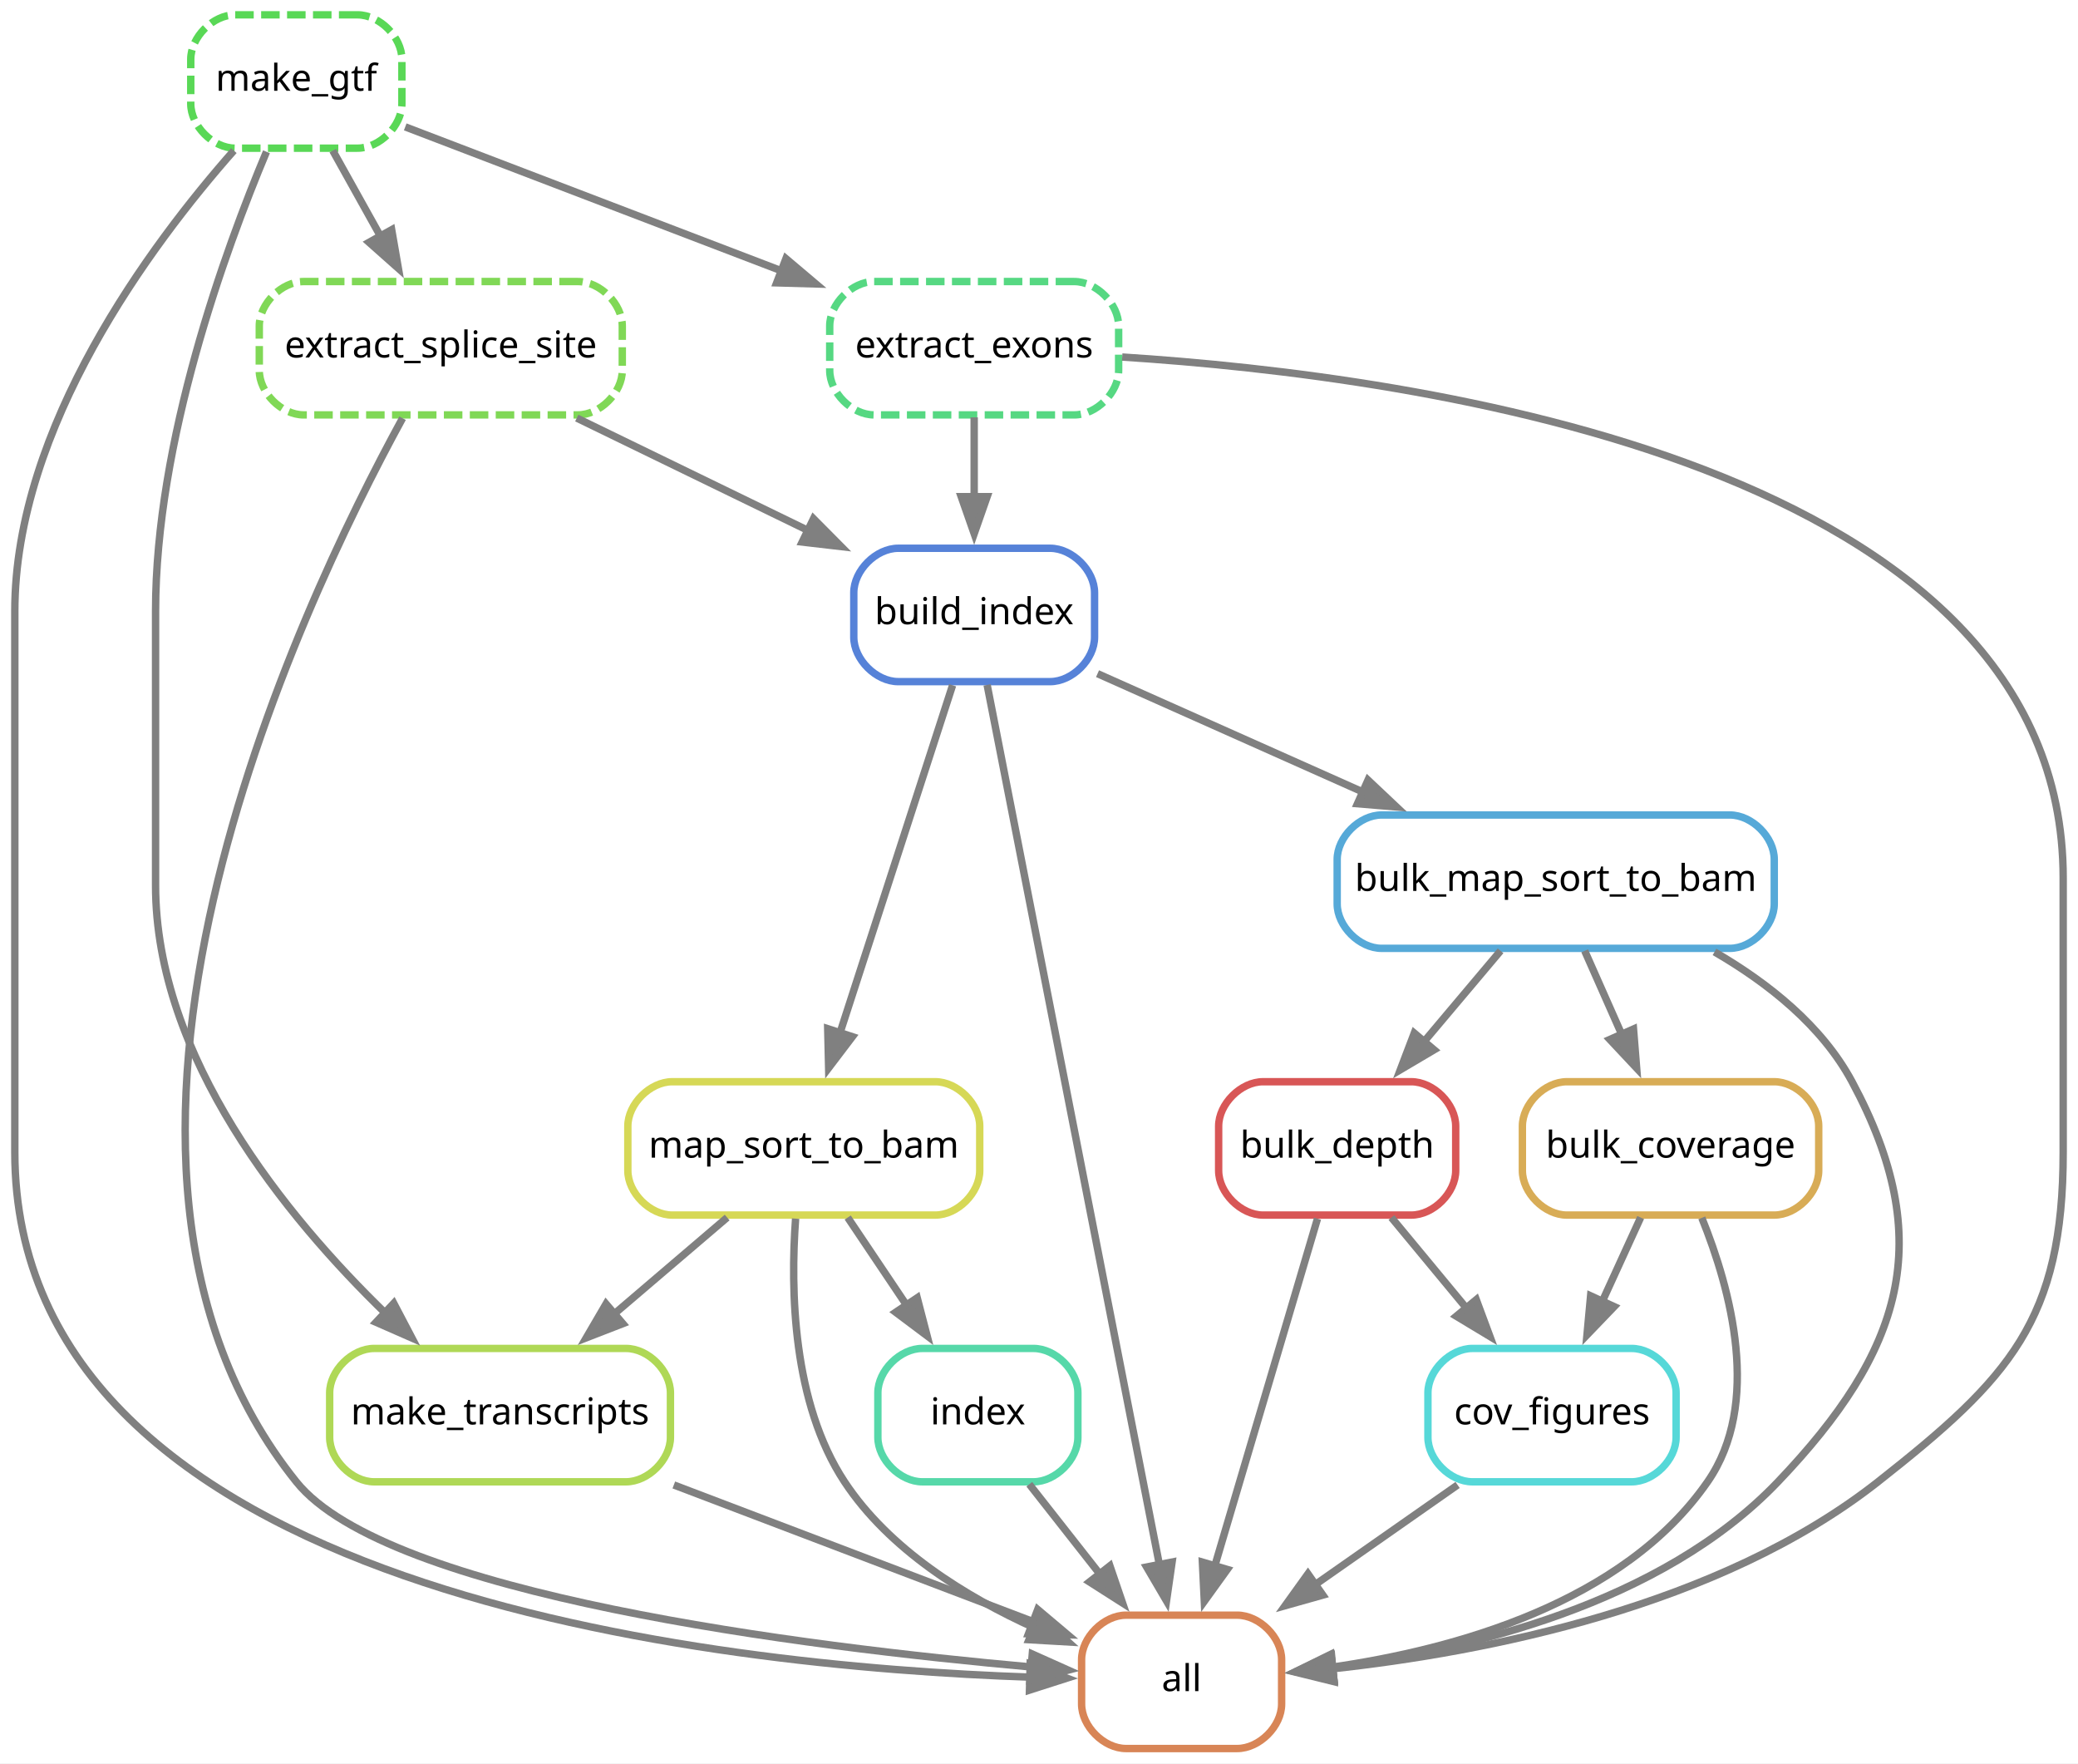
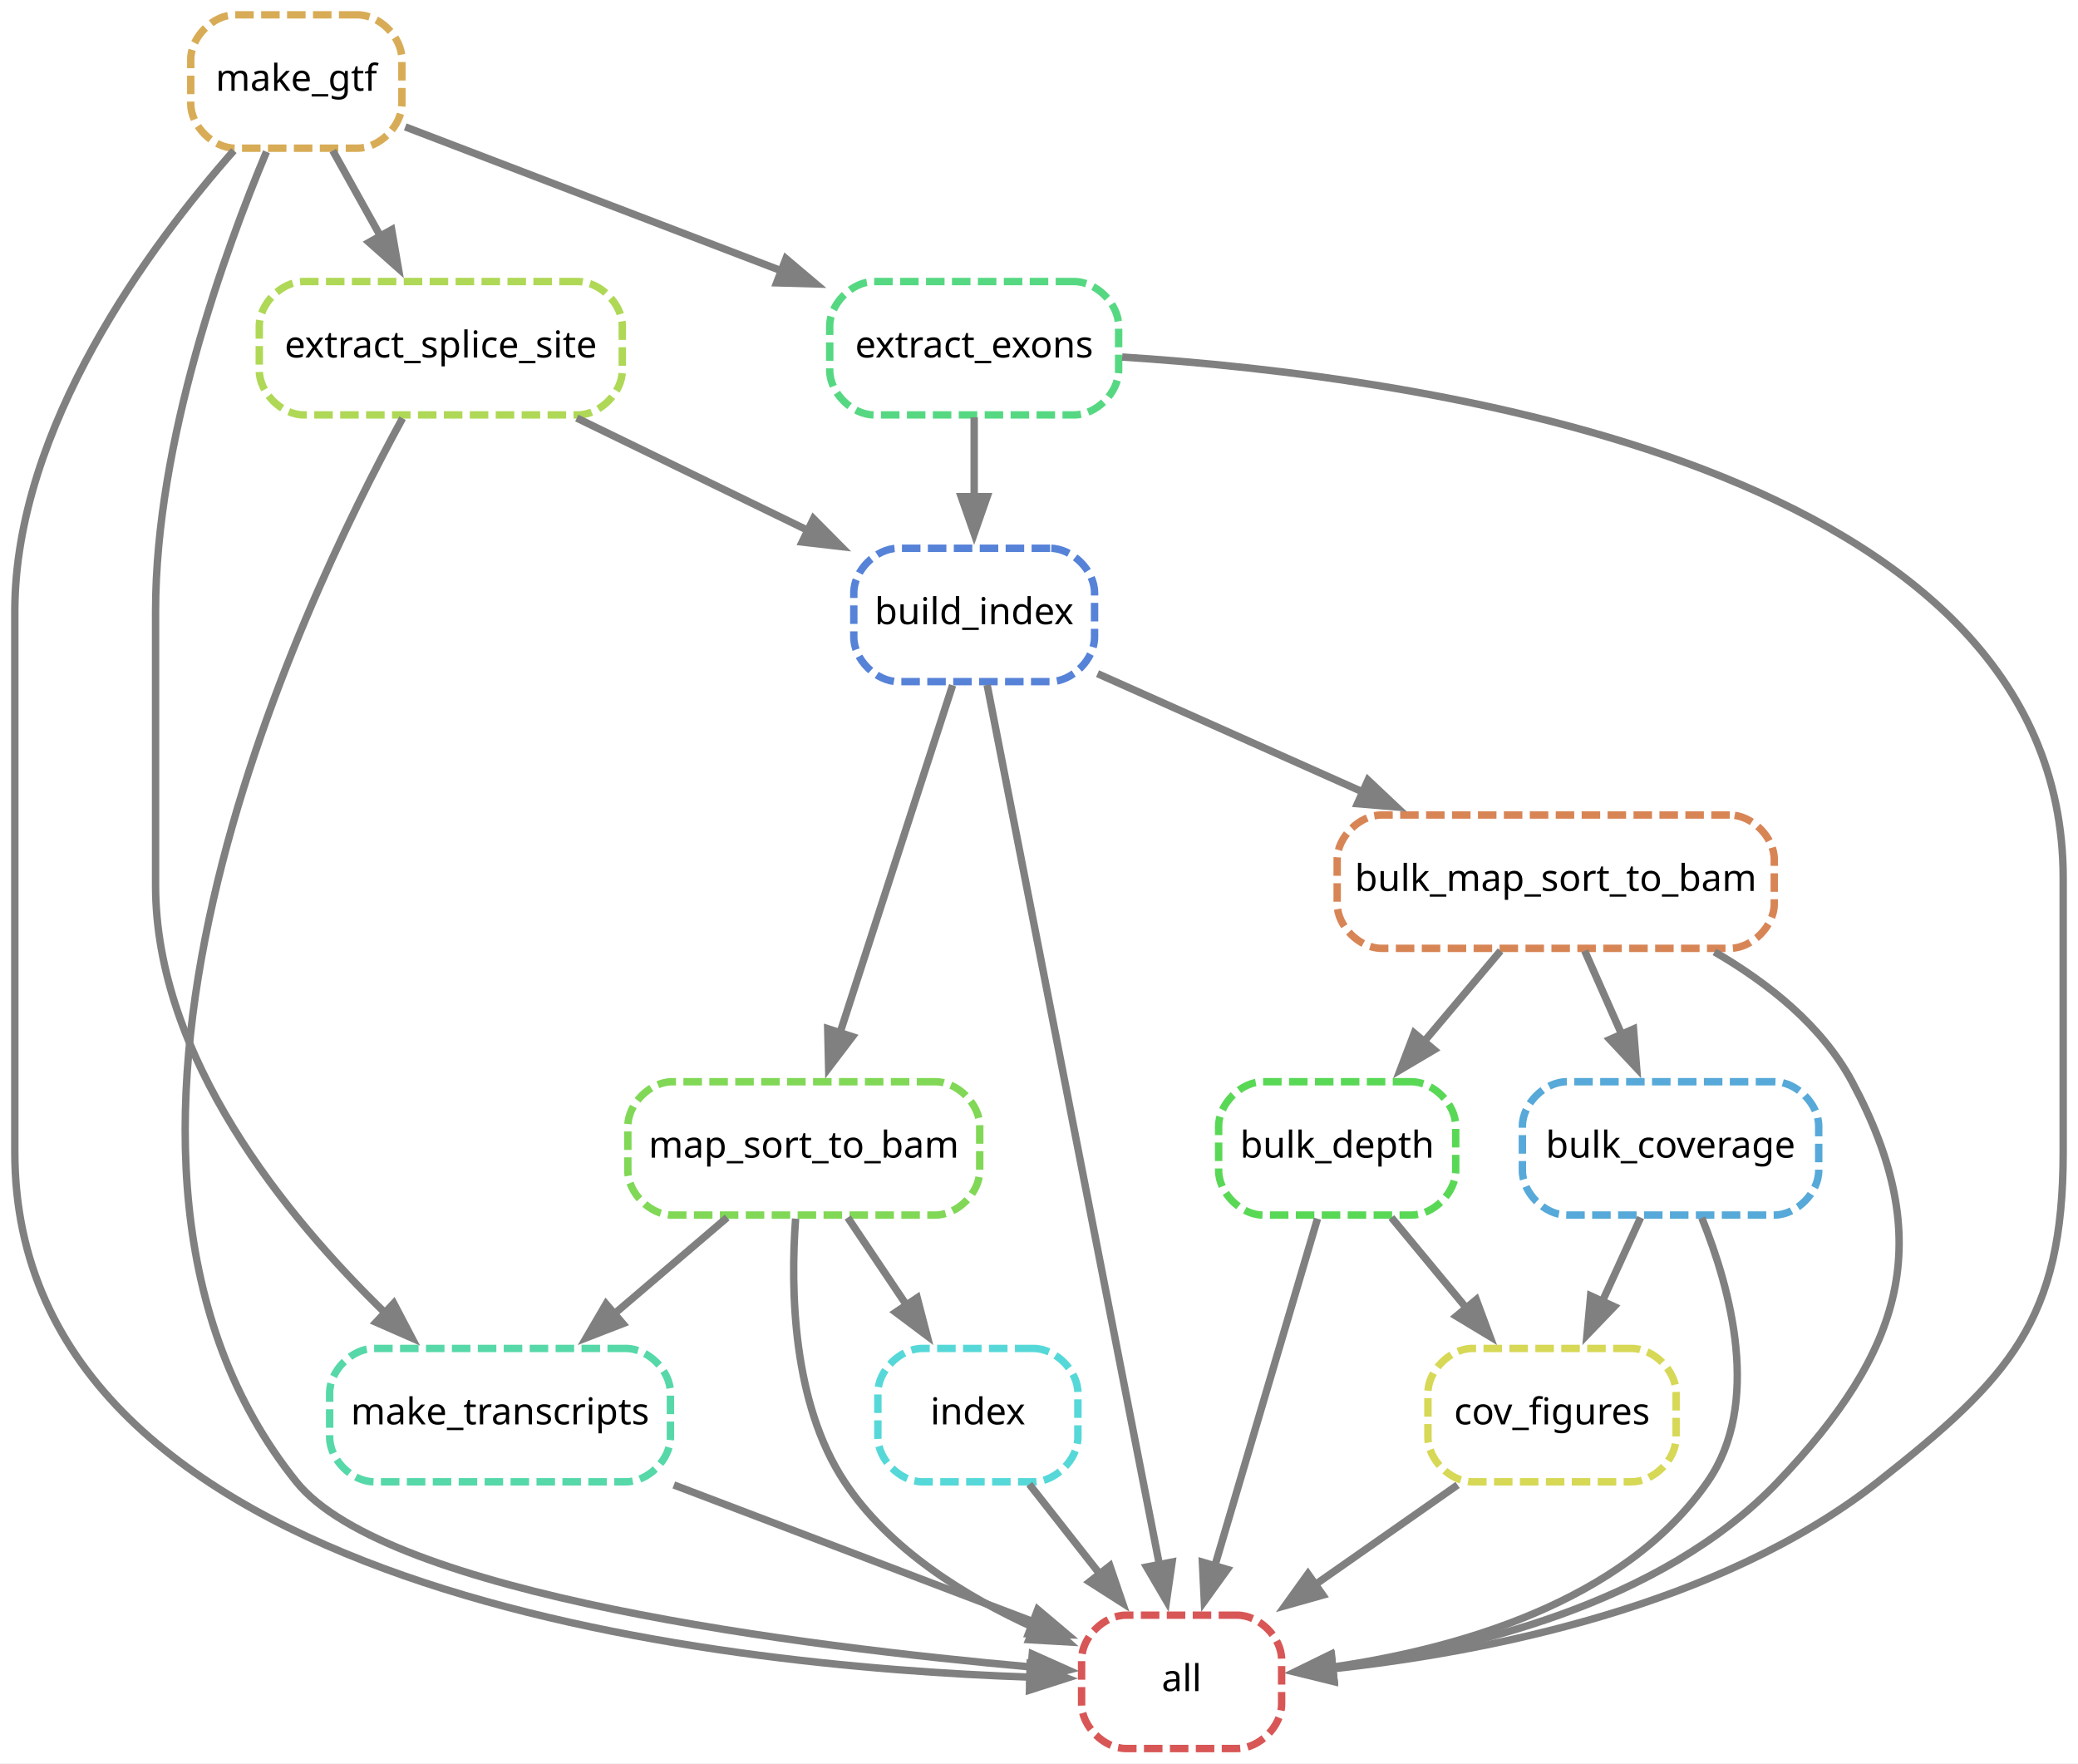
<svg xmlns="http://www.w3.org/2000/svg" width="561pt" height="476pt" viewBox="0.00 0.00 561.00 476.00">
  <g id="graph0" class="graph" transform="scale(1 1) rotate(0) translate(4 472)">
    <polygon fill="white" stroke="none" points="-4,4 -4,-472 557,-472 557,4 -4,4" />
    <g id="node1" class="node">
-       <path fill="none" stroke="#d88556" stroke-width="2" d="M330,-36C330,-36 300,-36 300,-36 294,-36 288,-30 288,-24 288,-24 288,-12 288,-12 288,-6 294,0 300,0 300,0 330,0 330,0 336,0 342,-6 342,-12 342,-12 342,-24 342,-24 342,-30 336,-36 330,-36" />
+       <path fill="none" stroke="#d85656" stroke-width="2" stroke-dasharray="5,2" d="M330,-36C330,-36 300,-36 300,-36 294,-36 288,-30 288,-24 288,-24 288,-12 288,-12 288,-6 294,0 300,0 300,0 330,0 330,0 336,0 342,-6 342,-12 342,-12 342,-24 342,-24 342,-30 336,-36 330,-36" />
      <text text-anchor="middle" x="315" y="-15.5" font-family="sans" font-size="10.00">all</text>
    </g>
    <g id="node2" class="node">
-       <path fill="none" stroke="#59d856" stroke-width="2" stroke-dasharray="5,2" d="M92.5,-468C92.5,-468 59.5,-468 59.5,-468 53.5,-468 47.5,-462 47.5,-456 47.5,-456 47.5,-444 47.5,-444 47.5,-438 53.5,-432 59.5,-432 59.5,-432 92.5,-432 92.5,-432 98.5,-432 104.5,-438 104.5,-444 104.5,-444 104.5,-456 104.5,-456 104.5,-462 98.5,-468 92.5,-468" />
+       <path fill="none" stroke="#d8ac56" stroke-width="2" stroke-dasharray="5,2" d="M92.5,-468C92.5,-468 59.5,-468 59.5,-468 53.5,-468 47.5,-462 47.5,-456 47.5,-456 47.5,-444 47.5,-444 47.5,-438 53.5,-432 59.5,-432 59.5,-432 92.5,-432 92.5,-432 98.5,-432 104.5,-438 104.5,-444 104.5,-444 104.5,-456 104.5,-456 104.5,-462 98.5,-468 92.5,-468" />
      <text text-anchor="middle" x="76" y="-447.5" font-family="sans" font-size="10.00">make_gtf</text>
    </g>
    <g id="edge1" class="edge">
      <path fill="none" stroke="grey" stroke-width="2" d="M59.13,-431.35C36.74,-405.98 0,-356.77 0,-307 0,-307 0,-307 0,-161 0,-42.12 188.78,-22.2 274.06,-19.27" />
      <polygon fill="grey" stroke="grey" stroke-width="2" points="274.12,-22.77 284.02,-19 273.93,-15.77 274.12,-22.77" />
    </g>
    <g id="node3" class="node">
-       <path fill="none" stroke="#80d856" stroke-width="2" stroke-dasharray="5,2" d="M152,-396C152,-396 78,-396 78,-396 72,-396 66,-390 66,-384 66,-384 66,-372 66,-372 66,-366 72,-360 78,-360 78,-360 152,-360 152,-360 158,-360 164,-366 164,-372 164,-372 164,-384 164,-384 164,-390 158,-396 152,-396" />
+       <path fill="none" stroke="#afd856" stroke-width="2" stroke-dasharray="5,2" d="M152,-396C152,-396 78,-396 78,-396 72,-396 66,-390 66,-384 66,-384 66,-372 66,-372 66,-366 72,-360 78,-360 78,-360 152,-360 152,-360 158,-360 164,-366 164,-372 164,-372 164,-384 164,-384 164,-390 158,-396 152,-396" />
      <text text-anchor="middle" x="115" y="-375.5" font-family="sans" font-size="10.00">extract_splice_site</text>
    </g>
    <g id="edge12" class="edge">
      <path fill="none" stroke="grey" stroke-width="2" d="M85.84,-431.34C89.74,-424.34 94.32,-416.12 98.69,-408.28" />
      <polygon fill="grey" stroke="grey" stroke-width="2" points="101.74,-409.99 103.55,-399.55 95.63,-406.58 101.74,-409.99" />
    </g>
    <g id="node4" class="node">
      <path fill="none" stroke="#56d882" stroke-width="2" stroke-dasharray="5,2" d="M286,-396C286,-396 232,-396 232,-396 226,-396 220,-390 220,-384 220,-384 220,-372 220,-372 220,-366 226,-360 232,-360 232,-360 286,-360 286,-360 292,-360 298,-366 298,-372 298,-372 298,-384 298,-384 298,-390 292,-396 286,-396" />
      <text text-anchor="middle" x="259" y="-375.5" font-family="sans" font-size="10.00">extract_exons</text>
    </g>
    <g id="edge13" class="edge">
      <path fill="none" stroke="grey" stroke-width="2" d="M105.4,-437.75C132.73,-427.3 174.04,-411.5 206.94,-398.91" />
      <polygon fill="grey" stroke="grey" stroke-width="2" points="208.18,-402.19 216.27,-395.35 205.67,-395.65 208.18,-402.19" />
    </g>
    <g id="node8" class="node">
-       <path fill="none" stroke="#afd856" stroke-width="2" d="M165,-108C165,-108 97,-108 97,-108 91,-108 85,-102 85,-96 85,-96 85,-84 85,-84 85,-78 91,-72 97,-72 97,-72 165,-72 165,-72 171,-72 177,-78 177,-84 177,-84 177,-96 177,-96 177,-102 171,-108 165,-108" />
+       <path fill="none" stroke="#56d8a9" stroke-width="2" stroke-dasharray="5,2" d="M165,-108C165,-108 97,-108 97,-108 91,-108 85,-102 85,-96 85,-96 85,-84 85,-84 85,-78 91,-72 97,-72 97,-72 165,-72 165,-72 171,-72 177,-78 177,-84 177,-84 177,-96 177,-96 177,-102 171,-108 165,-108" />
      <text text-anchor="middle" x="131" y="-87.5" font-family="sans" font-size="10.00">make_transcripts</text>
    </g>
    <g id="edge18" class="edge">
      <path fill="none" stroke="grey" stroke-width="2" d="M67.94,-431.03C56.79,-404.48 38,-352.94 38,-307 38,-307 38,-307 38,-233 38,-186.6 73.17,-143.57 100.26,-117.31" />
      <polygon fill="grey" stroke="grey" stroke-width="2" points="102.3,-120.19 107.22,-110.81 97.52,-115.07 102.3,-120.19" />
    </g>
    <g id="edge2" class="edge">
      <path fill="none" stroke="grey" stroke-width="2" d="M104.68,-359.1C76.69,-307.95 6,-159.22 76,-72 100.47,-41.51 213.23,-27.47 274.73,-21.98" />
      <polygon fill="grey" stroke="grey" stroke-width="2" points="274.69,-25.5 284.36,-21.17 274.1,-18.52 274.69,-25.5" />
    </g>
    <g id="node5" class="node">
-       <path fill="none" stroke="#5682d8" stroke-width="2" d="M279.5,-324C279.5,-324 238.5,-324 238.5,-324 232.5,-324 226.5,-318 226.5,-312 226.5,-312 226.5,-300 226.5,-300 226.5,-294 232.5,-288 238.5,-288 238.5,-288 279.5,-288 279.5,-288 285.5,-288 291.5,-294 291.5,-300 291.5,-300 291.5,-312 291.5,-312 291.5,-318 285.5,-324 279.5,-324" />
+       <path fill="none" stroke="#5682d8" stroke-width="2" stroke-dasharray="5,2" d="M279.5,-324C279.5,-324 238.5,-324 238.5,-324 232.5,-324 226.5,-318 226.5,-312 226.5,-312 226.5,-300 226.5,-300 226.5,-294 232.5,-288 238.5,-288 238.5,-288 279.5,-288 279.5,-288 285.5,-288 291.5,-294 291.5,-300 291.5,-300 291.5,-312 291.5,-312 291.5,-318 285.5,-324 279.5,-324" />
      <text text-anchor="middle" x="259" y="-303.5" font-family="sans" font-size="10.00">build_index</text>
    </g>
    <g id="edge14" class="edge">
      <path fill="none" stroke="grey" stroke-width="2" d="M151.71,-359.15C170.71,-349.92 194.06,-338.57 214.12,-328.82" />
      <polygon fill="grey" stroke="grey" stroke-width="2" points="215.62,-331.98 223.08,-324.46 212.56,-325.68 215.62,-331.98" />
    </g>
    <g id="edge3" class="edge">
      <path fill="none" stroke="grey" stroke-width="2" d="M298.96,-375.62C379.34,-370.5 553,-346.52 553,-235 553,-235 553,-235 553,-161 553,-115.63 538.65,-100.06 503,-72 460.05,-38.19 396.67,-25.95 355.6,-21.51" />
      <polygon fill="grey" stroke="grey" stroke-width="2" points="356.15,-18.05 345.86,-20.59 355.49,-25.02 356.15,-18.05" />
    </g>
    <g id="edge15" class="edge">
      <path fill="none" stroke="grey" stroke-width="2" d="M259,-359.34C259,-352.75 259,-345.08 259,-337.67" />
      <polygon fill="grey" stroke="grey" stroke-width="2" points="262.5,-337.93 259,-327.93 255.5,-337.93 262.5,-337.93" />
    </g>
    <g id="edge4" class="edge">
      <path fill="none" stroke="grey" stroke-width="2" d="M262.5,-287.11C271.83,-239.46 297.37,-109.05 309.04,-49.45" />
      <polygon fill="grey" stroke="grey" stroke-width="2" points="312.43,-50.34 310.92,-39.85 305.56,-49 312.43,-50.34" />
    </g>
    <g id="node6" class="node">
-       <path fill="none" stroke="#d6d856" stroke-width="2" d="M248.5,-180C248.5,-180 177.5,-180 177.5,-180 171.5,-180 165.5,-174 165.5,-168 165.5,-168 165.5,-156 165.5,-156 165.5,-150 171.5,-144 177.5,-144 177.5,-144 248.5,-144 248.5,-144 254.5,-144 260.5,-150 260.5,-156 260.5,-156 260.5,-168 260.5,-168 260.5,-174 254.5,-180 248.5,-180" />
+       <path fill="none" stroke="#80d856" stroke-width="2" stroke-dasharray="5,2" d="M248.5,-180C248.5,-180 177.5,-180 177.5,-180 171.5,-180 165.5,-174 165.5,-168 165.5,-168 165.5,-156 165.5,-156 165.5,-150 171.5,-144 177.5,-144 177.5,-144 248.5,-144 248.5,-144 254.5,-144 260.5,-150 260.5,-156 260.5,-156 260.5,-168 260.5,-168 260.5,-174 254.5,-180 248.5,-180" />
      <text text-anchor="middle" x="213" y="-159.5" font-family="sans" font-size="10.00">map_sort_to_bam</text>
    </g>
    <g id="edge16" class="edge">
      <path fill="none" stroke="grey" stroke-width="2" d="M253.17,-287.02C245.5,-263.33 231.9,-221.35 222.67,-192.86" />
      <polygon fill="grey" stroke="grey" stroke-width="2" points="226.12,-192.15 219.71,-183.72 219.46,-194.31 226.12,-192.15" />
    </g>
    <g id="node9" class="node">
-       <path fill="none" stroke="#56a9d8" stroke-width="2" d="M463,-252C463,-252 369,-252 369,-252 363,-252 357,-246 357,-240 357,-240 357,-228 357,-228 357,-222 363,-216 369,-216 369,-216 463,-216 463,-216 469,-216 475,-222 475,-228 475,-228 475,-240 475,-240 475,-246 469,-252 463,-252" />
+       <path fill="none" stroke="#d88556" stroke-width="2" stroke-dasharray="5,2" d="M463,-252C463,-252 369,-252 369,-252 363,-252 357,-246 357,-240 357,-240 357,-228 357,-228 357,-222 363,-216 369,-216 369,-216 463,-216 463,-216 469,-216 475,-222 475,-228 475,-228 475,-240 475,-240 475,-246 469,-252 463,-252" />
      <text text-anchor="middle" x="416" y="-231.5" font-family="sans" font-size="10.00">bulk_map_sort_to_bam</text>
    </g>
    <g id="edge20" class="edge">
      <path fill="none" stroke="grey" stroke-width="2" d="M292.3,-290.15C313.16,-280.85 340.5,-268.66 364.16,-258.11" />
      <polygon fill="grey" stroke="grey" stroke-width="2" points="365.32,-261.43 373.03,-254.16 362.47,-255.04 365.32,-261.43" />
    </g>
    <g id="edge5" class="edge">
      <path fill="none" stroke="grey" stroke-width="2" d="M210.79,-143.04C209.38,-123.84 209.94,-93.31 224,-72 236.06,-53.72 256.75,-40.95 275.36,-32.53" />
      <polygon fill="grey" stroke="grey" stroke-width="2" points="276.5,-35.84 284.38,-28.77 273.8,-29.38 276.5,-35.84" />
    </g>
    <g id="node7" class="node">
-       <path fill="none" stroke="#56d8a9" stroke-width="2" d="M275,-108C275,-108 245,-108 245,-108 239,-108 233,-102 233,-96 233,-96 233,-84 233,-84 233,-78 239,-72 245,-72 245,-72 275,-72 275,-72 281,-72 287,-78 287,-84 287,-84 287,-96 287,-96 287,-102 281,-108 275,-108" />
+       <path fill="none" stroke="#56d8d8" stroke-width="2" stroke-dasharray="5,2" d="M275,-108C275,-108 245,-108 245,-108 239,-108 233,-102 233,-96 233,-96 233,-84 233,-84 233,-78 239,-72 245,-72 245,-72 275,-72 275,-72 281,-72 287,-78 287,-84 287,-84 287,-96 287,-96 287,-102 281,-108 275,-108" />
      <text text-anchor="middle" x="260" y="-87.5" font-family="sans" font-size="10.00">index</text>
    </g>
    <g id="edge17" class="edge">
      <path fill="none" stroke="grey" stroke-width="2" d="M224.86,-143.34C229.72,-136.1 235.47,-127.53 240.9,-119.45" />
      <polygon fill="grey" stroke="grey" stroke-width="2" points="243.62,-121.67 246.29,-111.41 237.81,-117.77 243.62,-121.67" />
    </g>
    <g id="edge19" class="edge">
      <path fill="none" stroke="grey" stroke-width="2" d="M192.31,-143.34C183.06,-135.44 171.96,-125.96 161.76,-117.26" />
      <polygon fill="grey" stroke="grey" stroke-width="2" points="164.15,-114.7 154.27,-110.87 159.61,-120.02 164.15,-114.7" />
    </g>
    <g id="edge6" class="edge">
      <path fill="none" stroke="grey" stroke-width="2" d="M273.88,-71.34C279.7,-63.93 286.6,-55.14 293.08,-46.9" />
      <polygon fill="grey" stroke="grey" stroke-width="2" points="295.64,-49.31 299.06,-39.28 290.13,-44.98 295.64,-49.31" />
    </g>
    <g id="edge7" class="edge">
      <path fill="none" stroke="grey" stroke-width="2" d="M177.91,-71.15C207.96,-59.72 246.54,-45.05 275.11,-34.18" />
      <polygon fill="grey" stroke="grey" stroke-width="2" points="276.15,-37.53 284.25,-30.7 273.66,-30.98 276.15,-37.53" />
    </g>
    <g id="edge8" class="edge">
      <path fill="none" stroke="grey" stroke-width="2" d="M458.87,-215.04C473.34,-206.65 487.88,-195.12 496,-180 519.1,-136.99 509.7,-107.32 476,-72 444.43,-38.91 391.86,-26.46 355.41,-21.79" />
      <polygon fill="grey" stroke="grey" stroke-width="2" points="356.12,-18.35 345.79,-20.73 355.35,-25.31 356.12,-18.35" />
    </g>
    <g id="node10" class="node">
-       <path fill="none" stroke="#d8ac56" stroke-width="2" d="M475,-180C475,-180 419,-180 419,-180 413,-180 407,-174 407,-168 407,-168 407,-156 407,-156 407,-150 413,-144 419,-144 419,-144 475,-144 475,-144 481,-144 487,-150 487,-156 487,-156 487,-168 487,-168 487,-174 481,-180 475,-180" />
+       <path fill="none" stroke="#56a9d8" stroke-width="2" stroke-dasharray="5,2" d="M475,-180C475,-180 419,-180 419,-180 413,-180 407,-174 407,-168 407,-168 407,-156 407,-156 407,-150 413,-144 419,-144 419,-144 475,-144 475,-144 481,-144 487,-150 487,-156 487,-156 487,-168 487,-168 487,-174 481,-180 475,-180" />
      <text text-anchor="middle" x="447" y="-159.5" font-family="sans" font-size="10.00">bulk_coverage</text>
    </g>
    <g id="edge21" class="edge">
      <path fill="none" stroke="grey" stroke-width="2" d="M423.82,-215.34C426.88,-208.43 430.48,-200.31 433.91,-192.56" />
      <polygon fill="grey" stroke="grey" stroke-width="2" points="437,-194.23 437.85,-183.67 430.6,-191.4 437,-194.23" />
    </g>
    <g id="node11" class="node">
-       <path fill="none" stroke="#d85656" stroke-width="2" d="M377,-180C377,-180 337,-180 337,-180 331,-180 325,-174 325,-168 325,-168 325,-156 325,-156 325,-150 331,-144 337,-144 337,-144 377,-144 377,-144 383,-144 389,-150 389,-156 389,-156 389,-168 389,-168 389,-174 383,-180 377,-180" />
+       <path fill="none" stroke="#59d856" stroke-width="2" stroke-dasharray="5,2" d="M377,-180C377,-180 337,-180 337,-180 331,-180 325,-174 325,-168 325,-168 325,-156 325,-156 325,-150 331,-144 337,-144 337,-144 377,-144 377,-144 383,-144 389,-150 389,-156 389,-156 389,-168 389,-168 389,-174 383,-180 377,-180" />
      <text text-anchor="middle" x="357" y="-159.5" font-family="sans" font-size="10.00">bulk_depth</text>
    </g>
    <g id="edge22" class="edge">
      <path fill="none" stroke="grey" stroke-width="2" d="M401.11,-215.34C394.8,-207.85 387.3,-198.95 380.29,-190.63" />
      <polygon fill="grey" stroke="grey" stroke-width="2" points="383.16,-188.61 374.04,-183.22 377.81,-193.12 383.16,-188.61" />
    </g>
    <g id="edge9" class="edge">
      <path fill="none" stroke="grey" stroke-width="2" d="M455.44,-143.25C463.25,-123.96 471.63,-93.08 457,-72 434.28,-39.27 388.77,-26.72 355.37,-21.92" />
      <polygon fill="grey" stroke="grey" stroke-width="2" points="356.14,-18.49 345.79,-20.76 355.3,-25.44 356.14,-18.49" />
    </g>
    <g id="node12" class="node">
-       <path fill="none" stroke="#56d8d8" stroke-width="2" d="M436.5,-108C436.5,-108 393.5,-108 393.5,-108 387.5,-108 381.5,-102 381.5,-96 381.5,-96 381.5,-84 381.5,-84 381.5,-78 387.5,-72 393.5,-72 393.5,-72 436.5,-72 436.5,-72 442.5,-72 448.5,-78 448.5,-84 448.5,-84 448.5,-96 448.5,-96 448.5,-102 442.5,-108 436.5,-108" />
+       <path fill="none" stroke="#d6d856" stroke-width="2" stroke-dasharray="5,2" d="M436.5,-108C436.5,-108 393.5,-108 393.5,-108 387.5,-108 381.5,-102 381.5,-96 381.5,-96 381.5,-84 381.5,-84 381.5,-78 387.5,-72 393.5,-72 393.5,-72 436.5,-72 436.5,-72 442.5,-72 448.5,-78 448.5,-84 448.5,-84 448.5,-96 448.5,-96 448.5,-102 442.5,-108 436.5,-108" />
      <text text-anchor="middle" x="415" y="-87.5" font-family="sans" font-size="10.00">cov_figures</text>
    </g>
    <g id="edge24" class="edge">
      <path fill="none" stroke="grey" stroke-width="2" d="M438.93,-143.34C435.77,-136.43 432.06,-128.31 428.51,-120.56" />
      <polygon fill="grey" stroke="grey" stroke-width="2" points="431.78,-119.29 424.44,-111.65 425.42,-122.2 431.78,-119.29" />
    </g>
    <g id="edge10" class="edge">
      <path fill="none" stroke="grey" stroke-width="2" d="M351.68,-143.02C344.71,-119.44 332.37,-77.73 323.95,-49.25" />
      <polygon fill="grey" stroke="grey" stroke-width="2" points="327.33,-48.34 321.13,-39.74 320.61,-50.32 327.33,-48.34" />
    </g>
    <g id="edge23" class="edge">
      <path fill="none" stroke="grey" stroke-width="2" d="M371.64,-143.34C377.77,-135.93 385.05,-127.14 391.88,-118.9" />
      <polygon fill="grey" stroke="grey" stroke-width="2" points="394.55,-121.17 398.24,-111.23 389.16,-116.7 394.55,-121.17" />
    </g>
    <g id="edge11" class="edge">
      <path fill="none" stroke="grey" stroke-width="2" d="M389.51,-71.15C377.75,-62.93 363.6,-53.02 350.8,-44.06" />
      <polygon fill="grey" stroke="grey" stroke-width="2" points="353.13,-41.42 342.93,-38.55 349.11,-47.15 353.13,-41.42" />
    </g>
  </g>
</svg>
